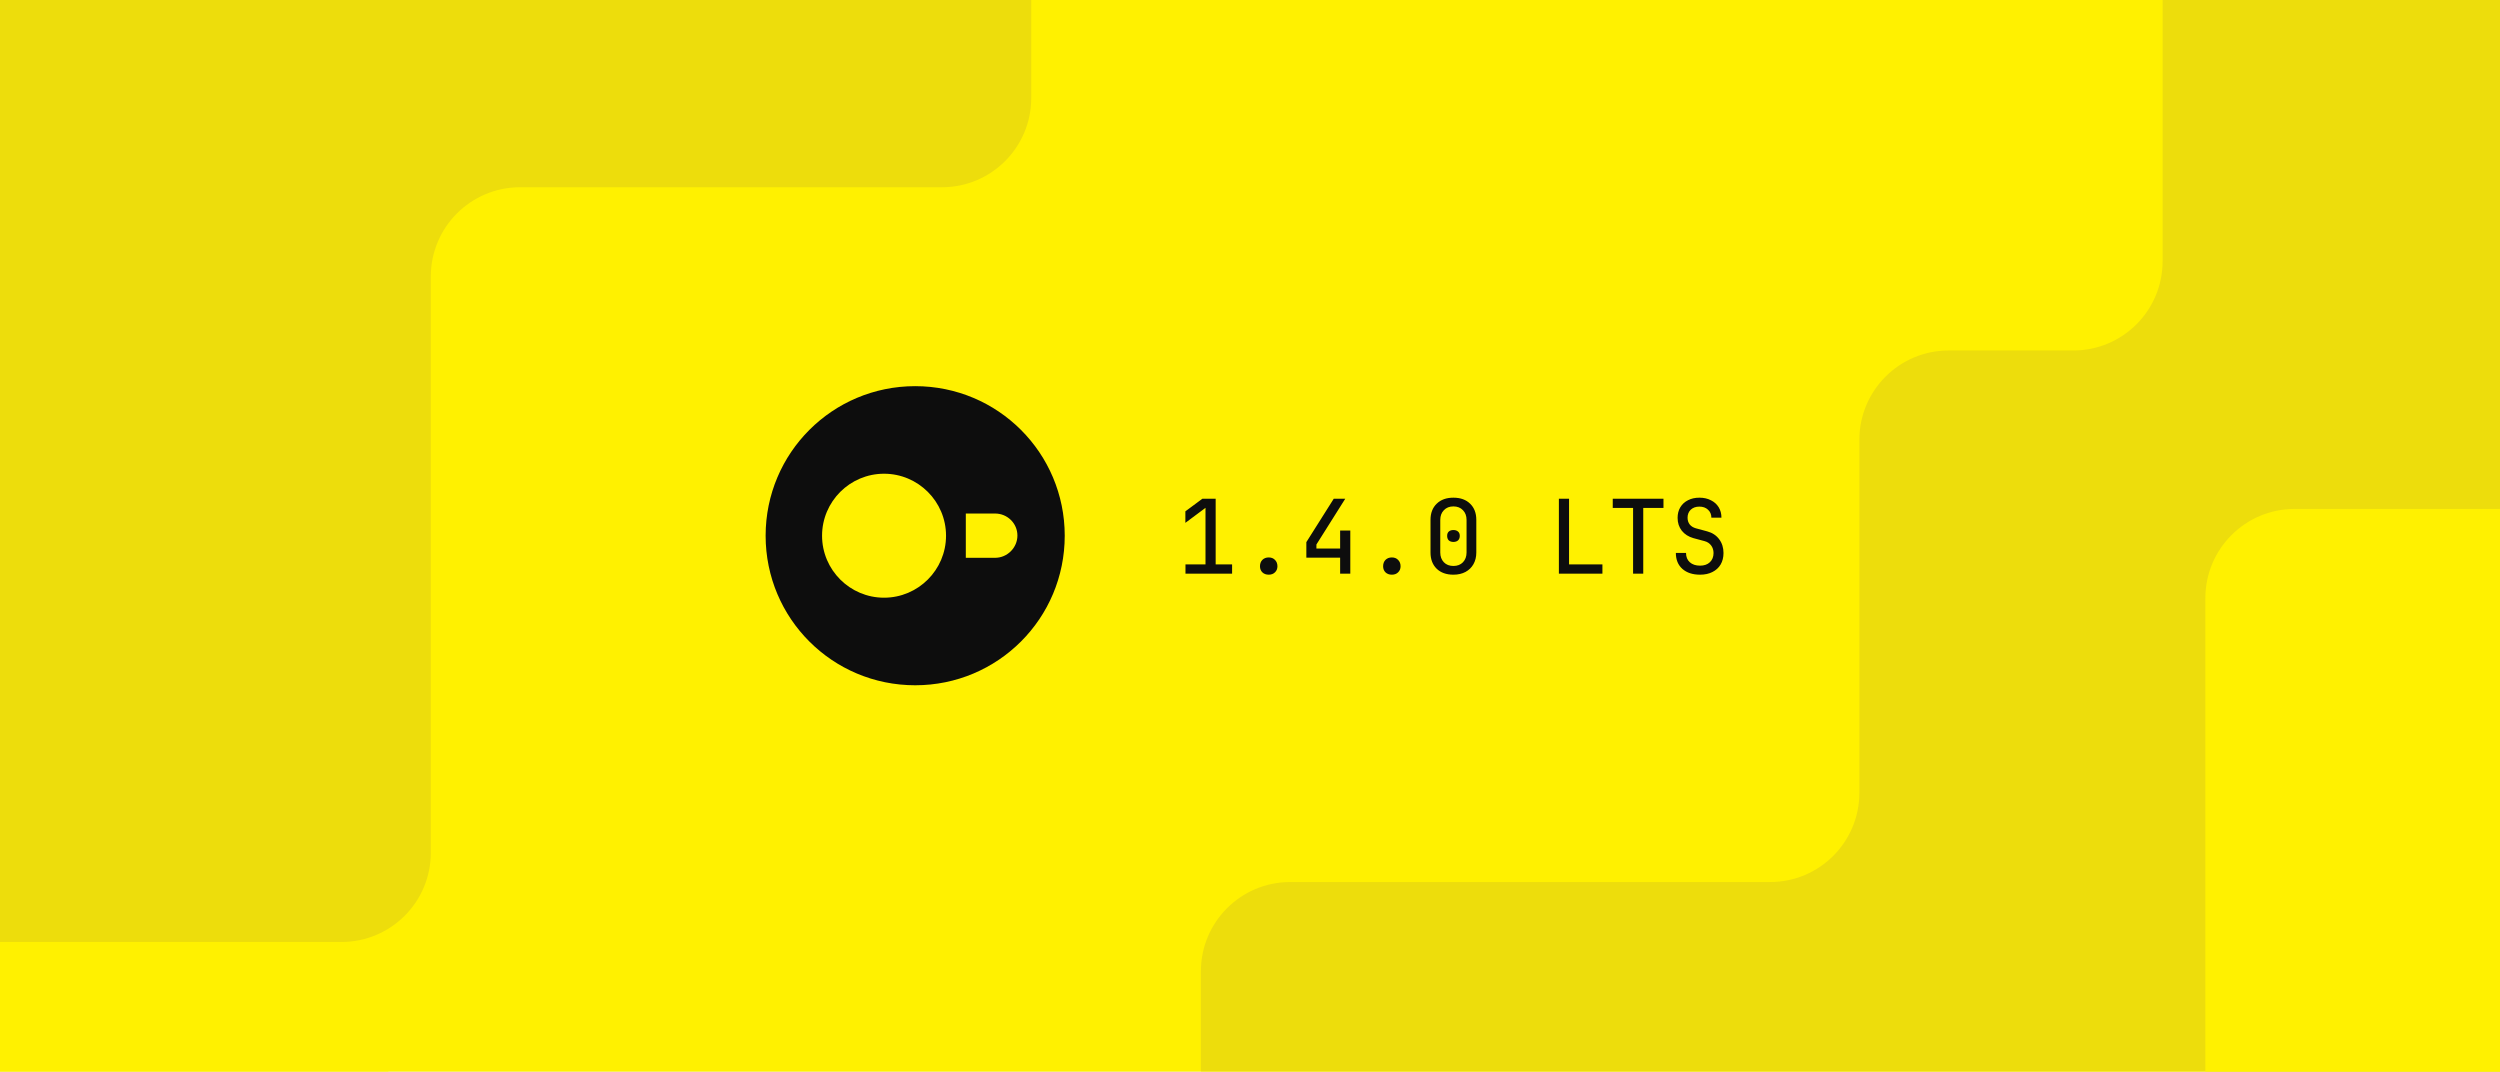
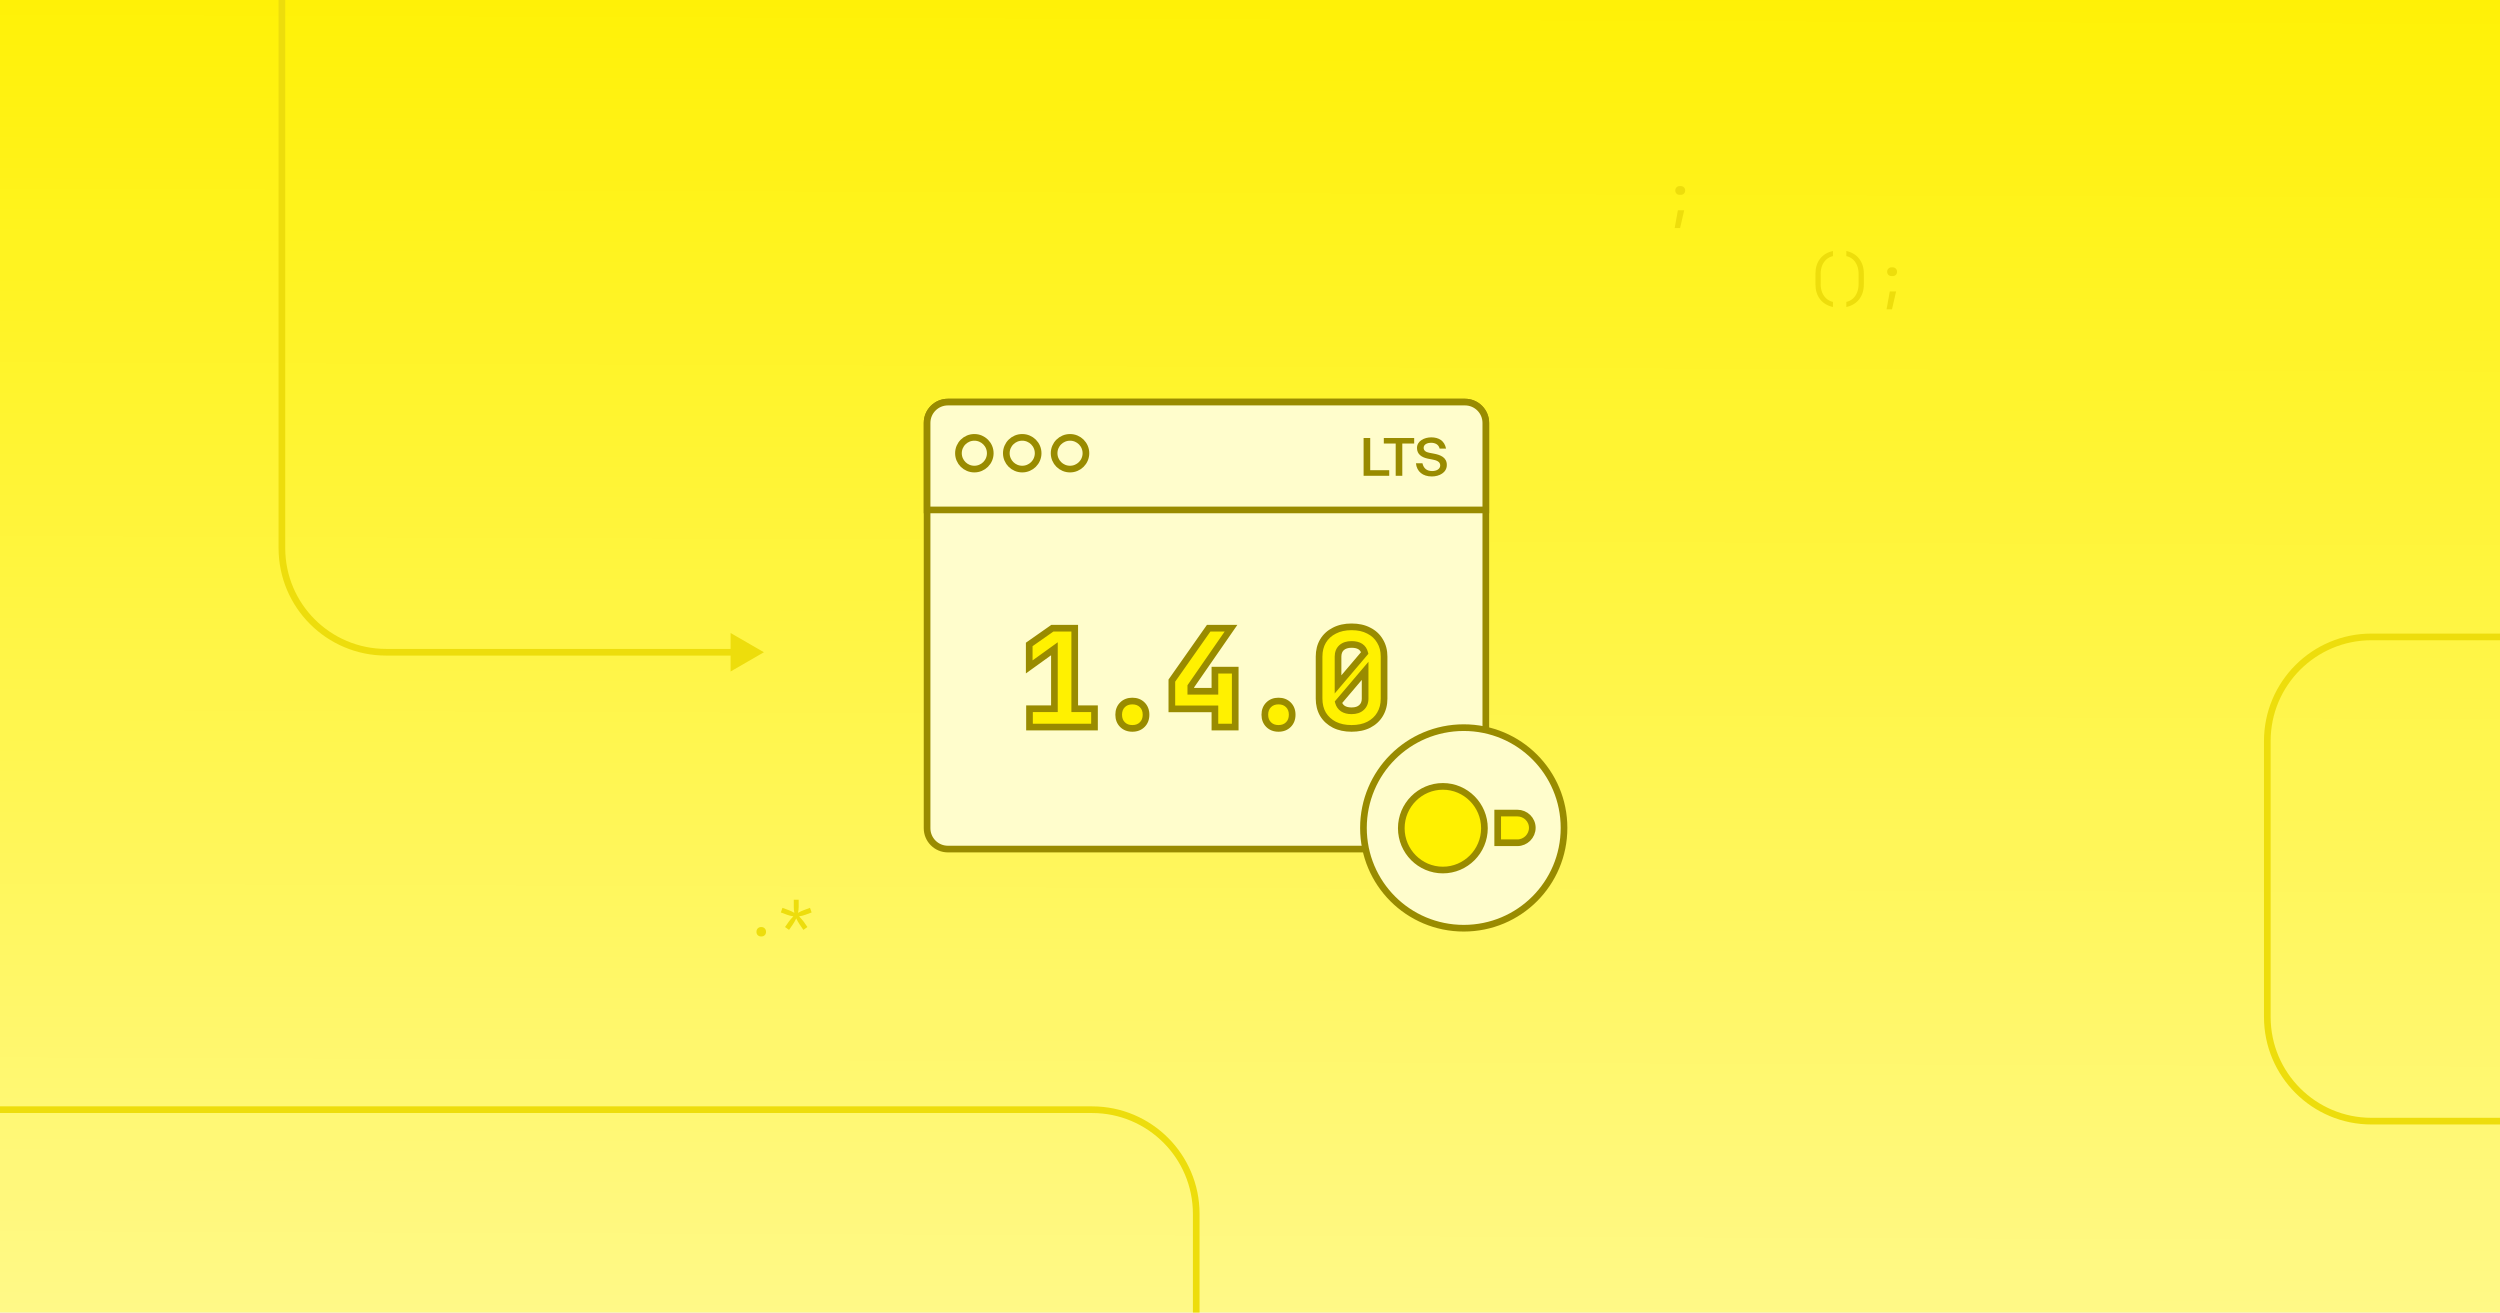
- <svg xmlns="http://www.w3.org/2000/svg" width="560" height="240" fill="none" viewBox="0 0 560 240">
-   <g clip-path="url(#clip0_5938_26585)">
-     <rect width="560" height="240" fill="#FFF100" />
-     <g clip-path="url(#clip1_5938_26585)">
-       <rect width="560" height="240" fill="#FFF100" />
-       <path fill="#FFF100" d="M-137 100L9.615 100L67 100C78.046 100 87 108.954 87 120L87 340C87 351.046 78.046 360 67 360L-137 360C-148.046 360 -157 351.046 -157 340L-157 120C-157 108.954 -148.046 100 -137 100Z" />
-       <path fill="#EDDD0C" d="M231 21.944L231 -24C231 -35.046 222.046 -44 211 -44L-11 -44C-22.046 -44 -31 -35.046 -31 -24L-31 191C-31 202.046 -22.046 211 -11 211L76.5 211C87.546 211 96.5 202.046 96.5 191L96.5 61.944C96.5 50.898 105.454 41.944 116.5 41.944L211 41.944C222.046 41.944 231 32.99 231 21.944Z" />
-       <path fill="#EDDD0C" d="M396.5 197.576L289 197.576C277.954 197.576 269 206.53 269 217.576L269 256C269 267.046 277.954 276 289 276L611.5 276C622.546 276 631.5 267.046 631.5 256L631.5 -28C631.5 -39.046 622.546 -48 611.5 -48L504.424 -48C493.378 -48 484.424 -39.046 484.424 -28L484.424 58.509C484.424 69.555 475.47 78.509 464.424 78.509L436.5 78.509C425.454 78.509 416.5 87.463 416.5 98.509L416.5 177.576C416.5 188.622 407.546 197.576 396.5 197.576Z" />
-       <path fill="#FFF100" d="M514 114C502.954 114 494 122.954 494 134V294C494 305.046 502.954 314 514 314H612C623.046 314 632 305.046 632 294V134C632 122.954 623.046 114 612 114H514Z" />
-     </g>
-     <path fill="#0D0D0D" d="M205 153.5C186.467 153.5 171.5 138.533 171.5 120C171.5 101.467 186.467 86.5 205 86.5C223.533 86.5 238.5 101.467 238.5 120C238.5 138.533 223.533 153.5 205 153.5Z" />
-     <path fill="#FFF100" d="M222.913 115.031H216.341V124.948H222.913C225.637 124.948 227.902 122.684 227.902 119.959C227.902 117.214 225.637 115.031 222.913 115.031Z" />
-     <path fill="#FFF100" d="M184.142 120C184.142 127.654 190.373 133.885 198.026 133.885C205.68 133.885 211.911 127.654 211.911 120C211.911 112.346 205.68 106.115 198.026 106.115C190.373 106.115 184.142 112.346 184.142 120Z" />
-     <path fill="#0D0D0D" d="M265.547 128.5V126.43H270.032V113.757L265.524 117.115V114.539L269.342 111.71H272.309V126.43H275.989V128.5H265.547ZM284.191 128.73C283.608 128.73 283.133 128.554 282.765 128.201C282.412 127.848 282.236 127.396 282.236 126.844C282.236 126.261 282.412 125.786 282.765 125.418C283.133 125.05 283.608 124.866 284.191 124.866C284.774 124.866 285.241 125.05 285.594 125.418C285.962 125.786 286.146 126.261 286.146 126.844C286.146 127.396 285.962 127.848 285.594 128.201C285.241 128.554 284.774 128.73 284.191 128.73ZM300.19 128.5V124.912H292.623V121.439L298.764 111.71H301.34L294.877 121.968V122.865H300.19V118.84H302.467V128.5H300.19ZM311.773 128.73C311.19 128.73 310.715 128.554 310.347 128.201C309.994 127.848 309.818 127.396 309.818 126.844C309.818 126.261 309.994 125.786 310.347 125.418C310.715 125.05 311.19 124.866 311.773 124.866C312.356 124.866 312.823 125.05 313.176 125.418C313.544 125.786 313.728 126.261 313.728 126.844C313.728 127.396 313.544 127.848 313.176 128.201C312.823 128.554 312.356 128.73 311.773 128.73ZM325.564 128.73C323.985 128.73 322.735 128.285 321.815 127.396C320.895 126.491 320.435 125.28 320.435 123.762V116.448C320.435 114.93 320.895 113.726 321.815 112.837C322.735 111.932 323.985 111.48 325.564 111.48C327.143 111.48 328.393 111.932 329.313 112.837C330.233 113.726 330.693 114.93 330.693 116.448V123.762C330.693 124.759 330.478 125.633 330.049 126.384C329.635 127.12 329.045 127.695 328.278 128.109C327.511 128.523 326.607 128.73 325.564 128.73ZM325.564 126.775C326.453 126.775 327.166 126.499 327.703 125.947C328.24 125.38 328.508 124.651 328.508 123.762V116.448C328.508 115.559 328.24 114.838 327.703 114.286C327.166 113.719 326.453 113.435 325.564 113.435C324.675 113.435 323.962 113.719 323.425 114.286C322.888 114.838 322.62 115.559 322.62 116.448V123.762C322.62 124.651 322.888 125.38 323.425 125.947C323.962 126.499 324.675 126.775 325.564 126.775ZM325.564 121.393C325.135 121.393 324.79 121.278 324.529 121.048C324.284 120.803 324.161 120.465 324.161 120.036C324.161 119.607 324.284 119.285 324.529 119.07C324.79 118.84 325.135 118.725 325.564 118.725C325.993 118.725 326.338 118.84 326.599 119.07C326.86 119.285 326.99 119.607 326.99 120.036C326.99 120.465 326.86 120.803 326.599 121.048C326.338 121.278 325.993 121.393 325.564 121.393ZM349.19 128.5V111.71H351.467V126.43H358.942V128.5H349.19ZM365.81 128.5V113.78H361.256V111.71H372.618V113.78H368.087V128.5H365.81ZM380.82 128.73C379.164 128.73 377.845 128.301 376.864 127.442C375.883 126.568 375.392 125.372 375.392 123.854H377.669C377.669 124.743 377.953 125.441 378.52 125.947C379.087 126.453 379.854 126.706 380.82 126.706C381.74 126.706 382.468 126.453 383.005 125.947C383.557 125.426 383.833 124.736 383.833 123.877C383.833 123.233 383.657 122.673 383.304 122.198C382.951 121.707 382.453 121.378 381.809 121.209L379.325 120.542C378.236 120.235 377.37 119.683 376.726 118.886C376.097 118.073 375.783 117.115 375.783 116.011C375.783 115.106 375.982 114.317 376.381 113.642C376.795 112.952 377.37 112.423 378.106 112.055C378.842 111.672 379.693 111.48 380.659 111.48C381.64 111.48 382.499 111.672 383.235 112.055C383.986 112.423 384.569 112.944 384.983 113.619C385.397 114.294 385.604 115.076 385.604 115.965H383.35C383.35 115.229 383.097 114.631 382.591 114.171C382.1 113.711 381.456 113.481 380.659 113.481C379.862 113.481 379.218 113.711 378.727 114.171C378.252 114.631 378.014 115.229 378.014 115.965C378.014 116.563 378.175 117.069 378.497 117.483C378.819 117.882 379.271 118.165 379.854 118.334L382.407 119.024C383.557 119.331 384.454 119.921 385.098 120.795C385.742 121.654 386.064 122.681 386.064 123.877C386.064 124.858 385.849 125.717 385.42 126.453C384.991 127.174 384.377 127.733 383.58 128.132C382.798 128.531 381.878 128.73 380.82 128.73Z" />
+ <svg xmlns="http://www.w3.org/2000/svg" width="1200" height="630" viewBox="0 0 1200 630" fill="none">
+   <g clip-path="url(#clip0_17621_12608)">
+     <rect width="1200" height="630" fill="url(#paint0_linear_17621_12608)" />
+     <path d="M366.687 313.075L350.687 303.838L350.687 322.313L366.687 313.075ZM185.312 313.075L185.312 314.675L185.312 313.075ZM135.313 -129.779L133.713 -129.779L133.712 263.075L135.312 263.075L136.912 263.075L136.913 -129.779L135.313 -129.779ZM185.312 313.075L185.312 314.675L352.287 314.675L352.287 313.075L352.287 311.475L185.312 311.475L185.312 313.075ZM135.312 263.075L133.712 263.075C133.712 291.573 156.815 314.675 185.312 314.675L185.312 313.075L185.312 311.475C158.582 311.475 136.912 289.806 136.912 263.075L135.312 263.075Z" fill="#EDDD0C" />
+     <path d="M-65.438 532.654L524.191 532.654C551.806 532.654 574.191 555.039 574.191 582.654L574.191 672.17" stroke="#EDDD0C" stroke-width="3.2" stroke-linecap="round" stroke-linejoin="round" />
+     <path d="M1234.29 538.148L1138.31 538.148C1110.7 538.148 1088.31 515.763 1088.31 488.148L1088.31 355.717C1088.31 328.103 1110.7 305.717 1138.31 305.717L1248.3 305.717" stroke="#EDDD0C" stroke-width="3.2" />
+     <path d="M806.225 93.52C805.609 93.52 805.105 93.324 804.713 92.932C804.321 92.54 804.125 92.036 804.125 91.42C804.125 90.823 804.321 90.328 804.713 89.936C805.124 89.525 805.628 89.32 806.225 89.32H806.785C807.383 89.32 807.877 89.525 808.269 89.936C808.68 90.328 808.885 90.823 808.885 91.42C808.885 92.036 808.689 92.54 808.297 92.932C807.905 93.324 807.401 93.52 806.785 93.52H806.225ZM803.845 109.48L805.385 100.912H808.409L806.449 109.48H803.845Z" fill="#EDDD0C" />
+     <path d="M879.816 147.36C877.147 146.763 875.075 145.512 873.6 143.608C872.144 141.704 871.416 139.315 871.416 136.44V131.4C871.416 128.525 872.144 126.136 873.6 124.232C875.075 122.328 877.147 121.077 879.816 120.48V122.916C878.622 123.196 877.576 123.728 876.68 124.512C875.803 125.296 875.122 126.276 874.636 127.452C874.17 128.609 873.936 129.925 873.936 131.4V136.44C873.936 137.896 874.17 139.212 874.636 140.388C875.122 141.564 875.803 142.544 876.68 143.328C877.576 144.112 878.622 144.644 879.816 144.924V147.36ZM886.245 147.36V144.924C887.459 144.644 888.504 144.112 889.381 143.328C890.259 142.544 890.931 141.564 891.397 140.388C891.883 139.212 892.125 137.896 892.125 136.44V131.4C892.125 129.925 891.883 128.609 891.397 127.452C890.931 126.276 890.259 125.296 889.381 124.512C888.504 123.728 887.459 123.196 886.245 122.916V120.48C888.915 121.077 890.977 122.328 892.433 124.232C893.908 126.136 894.645 128.525 894.645 131.4V136.44C894.645 139.315 893.908 141.704 892.433 143.608C890.977 145.512 888.915 146.763 886.245 147.36ZM907.934 132.52C907.318 132.52 906.814 132.324 906.422 131.932C906.03 131.54 905.834 131.036 905.834 130.42C905.834 129.823 906.03 129.328 906.422 128.936C906.833 128.525 907.337 128.32 907.934 128.32H908.494C909.092 128.32 909.586 128.525 909.978 128.936C910.389 129.328 910.594 129.823 910.594 130.42C910.594 131.036 910.398 131.54 910.006 131.932C909.614 132.324 909.11 132.52 908.494 132.52H907.934ZM905.554 148.48L907.094 139.912H910.118L908.158 148.48H905.554Z" fill="#EDDD0C" />
+     <path d="M365.4 449.51C364.709 449.51 364.149 449.305 363.72 448.894C363.309 448.484 363.104 447.952 363.104 447.298C363.104 446.608 363.309 446.048 363.72 445.618C364.149 445.189 364.709 444.974 365.4 444.974C366.091 444.974 366.641 445.189 367.052 445.618C367.481 446.048 367.696 446.608 367.696 447.298C367.696 447.952 367.481 448.484 367.052 448.894C366.641 449.305 366.091 449.51 365.4 449.51ZM378.745 446.346L376.813 444.974L378.633 442.37C378.876 442.034 379.202 441.624 379.613 441.138C380.042 440.653 380.444 440.224 380.817 439.85C380.294 439.776 379.744 439.664 379.165 439.514C378.586 439.365 378.129 439.225 377.793 439.094L374.797 437.974L375.581 435.762L378.605 436.882C378.922 436.994 379.342 437.172 379.865 437.414C380.388 437.657 380.864 437.909 381.293 438.17C381.2 437.685 381.125 437.19 381.069 436.686C381.032 436.164 381.013 435.725 381.013 435.37V431.87H383.365V435.37C383.365 435.725 383.337 436.164 383.281 436.686C383.225 437.19 383.15 437.685 383.057 438.17C383.505 437.909 383.981 437.657 384.485 437.414C385.008 437.172 385.437 436.994 385.773 436.882L388.797 435.762L389.581 437.974L386.585 439.094C386.249 439.225 385.792 439.365 385.213 439.514C384.634 439.664 384.084 439.776 383.561 439.85C383.934 440.224 384.336 440.662 384.765 441.166C385.194 441.652 385.521 442.053 385.745 442.37L387.565 444.974L385.633 446.346L383.813 443.714C383.589 443.397 383.318 442.958 383.001 442.398C382.684 441.838 382.413 441.316 382.189 440.83C381.965 441.316 381.694 441.838 381.377 442.398C381.06 442.94 380.789 443.378 380.565 443.714L378.745 446.346Z" fill="#EDDD0C" />
  </g>
+   <rect x="445" y="193" width="268.19" height="214.552" rx="10" fill="#FFFDCC" stroke="#998B00" stroke-width="3.2" stroke-miterlimit="10" />
+   <path d="M445 203C445 197.477 449.477 193 455 193H703.19C708.713 193 713.19 197.477 713.19 203V244.756H445V203Z" fill="#FFFDCC" stroke="#998B00" stroke-width="3.2" stroke-miterlimit="10" />
+   <path d="M657.702 210.254V225.704H666.827V228.379H654.527V210.254H657.702ZM669.931 228.379V212.904H664.231V210.254H678.806V212.904H673.106V228.379H669.931ZM687.576 220.579L685.376 220.154C682.501 219.554 680.151 218.104 680.151 215.029C680.151 211.654 683.676 209.929 687.001 209.929C690.601 209.929 693.376 211.554 694.101 215.329H691.026C690.501 213.154 688.626 212.529 686.826 212.529C685.426 212.529 683.351 213.154 683.351 214.929C683.351 216.329 684.476 217.029 686.051 217.329L688.276 217.754C691.451 218.354 694.476 219.554 694.476 223.179C694.476 226.854 690.851 228.704 687.276 228.704C682.951 228.704 680.051 226.379 679.651 222.379H682.776C683.351 224.879 684.926 226.104 687.426 226.104C689.576 226.104 691.301 225.129 691.301 223.379C691.301 221.504 689.301 220.904 687.576 220.579Z" fill="#998B00" />
+   <path d="M467.691 225.159C471.908 225.159 475.326 221.751 475.326 217.548C475.326 213.345 471.908 209.938 467.691 209.938C463.473 209.938 460.055 213.345 460.055 217.548C460.055 221.751 463.473 225.159 467.691 225.159Z" fill="#FFFDCC" stroke="#998B00" stroke-width="3.2" stroke-miterlimit="10" />
+   <path d="M490.671 225.159C494.888 225.159 498.307 221.751 498.307 217.548C498.307 213.345 494.888 209.938 490.671 209.938C486.454 209.938 483.035 213.345 483.035 217.548C483.035 221.751 486.454 225.159 490.671 225.159Z" fill="#FFFDCC" stroke="#998B00" stroke-width="3.2" stroke-miterlimit="10" />
+   <path d="M513.611 225.159C517.828 225.159 521.246 221.751 521.246 217.548C521.246 213.345 517.828 209.938 513.611 209.938C509.393 209.938 505.975 213.345 505.975 217.548C505.975 221.751 509.393 225.159 513.611 225.159Z" fill="#FFFDCC" stroke="#998B00" stroke-width="3.2" stroke-miterlimit="10" />
+   <path d="M494.159 348.98V340.205H506.119V311.41L494.029 320.12V309.33L505.144 301.53H515.869V340.205H525.359V348.98H494.159ZM543.534 349.63C541.584 349.63 540.002 349.024 538.789 347.81C537.575 346.597 536.969 345.015 536.969 343.065C536.969 341.115 537.575 339.534 538.789 338.32C540.002 337.107 541.584 336.5 543.534 336.5C545.484 336.5 547.065 337.107 548.279 338.32C549.492 339.534 550.099 341.115 550.099 343.065C550.099 345.015 549.492 346.597 548.279 347.81C547.065 349.024 545.484 349.63 543.534 349.63ZM583.158 348.98V340.27H562.488V326.685L580.168 301.53H590.893L571.588 329.415V331.82H583.158V321.68H592.908V348.98H583.158ZM613.683 349.63C611.733 349.63 610.151 349.024 608.938 347.81C607.725 346.597 607.118 345.015 607.118 343.065C607.118 341.115 607.725 339.534 608.938 338.32C610.151 337.107 611.733 336.5 613.683 336.5C615.633 336.5 617.215 337.107 618.428 338.32C619.641 339.534 620.248 341.115 620.248 343.065C620.248 345.015 619.641 346.597 618.428 347.81C617.215 349.024 615.633 349.63 613.683 349.63ZM648.758 349.63C645.594 349.63 642.843 349.045 640.503 347.875C638.163 346.662 636.343 344.994 635.043 342.87C633.786 340.704 633.158 338.19 633.158 335.33V315.18C633.158 312.32 633.786 309.829 635.043 307.705C636.343 305.539 638.163 303.87 640.503 302.7C642.843 301.487 645.594 300.88 648.758 300.88C651.964 300.88 654.716 301.487 657.013 302.7C659.353 303.87 661.151 305.539 662.408 307.705C663.708 309.829 664.358 312.32 664.358 315.18V335.33C664.358 338.19 663.708 340.704 662.408 342.87C661.151 344.994 659.353 346.662 657.013 347.875C654.716 349.045 651.964 349.63 648.758 349.63ZM642.258 315.18V328.505L655.063 313.425C654.369 310.695 652.268 309.33 648.758 309.33C646.721 309.33 645.118 309.85 643.948 310.89C642.821 311.93 642.258 313.36 642.258 315.18ZM648.758 341.18C650.794 341.18 652.376 340.66 653.503 339.62C654.673 338.58 655.258 337.15 655.258 335.33V322.005L642.453 337.085C642.799 338.385 643.514 339.404 644.598 340.14C645.681 340.834 647.068 341.18 648.758 341.18Z" fill="#FFF100" />
+   <path d="M494.159 348.98H492.559V350.58H494.159V348.98ZM494.159 340.205V338.605H492.559V340.205H494.159ZM506.119 340.205V341.805H507.719V340.205H506.119ZM506.119 311.41H507.719V308.286L505.184 310.112L506.119 311.41ZM494.029 320.12H492.429V323.245L494.964 321.419L494.029 320.12ZM494.029 309.33L493.11 308.021L492.429 308.499V309.33H494.029ZM505.144 301.53V299.93H504.639L504.225 300.221L505.144 301.53ZM515.869 301.53H517.469V299.93H515.869V301.53ZM515.869 340.205H514.269V341.805H515.869V340.205ZM525.359 340.205H526.959V338.605H525.359V340.205ZM525.359 348.98V350.58H526.959V348.98H525.359ZM494.159 348.98H495.759V340.205H494.159H492.559V348.98H494.159ZM494.159 340.205V341.805H506.119V340.205V338.605H494.159V340.205ZM506.119 340.205H507.719V311.41H506.119H504.519V340.205H506.119ZM506.119 311.41L505.184 310.112L493.094 318.822L494.029 320.12L494.964 321.419L507.054 312.709L506.119 311.41ZM494.029 320.12H495.629V309.33H494.029H492.429V320.12H494.029ZM494.029 309.33L494.948 310.64L506.063 302.84L505.144 301.53L504.225 300.221L493.11 308.021L494.029 309.33ZM505.144 301.53V303.13H515.869V301.53V299.93H505.144V301.53ZM515.869 301.53H514.269V340.205H515.869H517.469V301.53H515.869ZM515.869 340.205V341.805H525.359V340.205V338.605H515.869V340.205ZM525.359 340.205H523.759V348.98H525.359H526.959V340.205H525.359ZM525.359 348.98V347.38H494.159V348.98V350.58H525.359V348.98ZM538.789 347.81L537.657 348.942V348.942L538.789 347.81ZM538.789 338.32L537.657 337.189V337.189L538.789 338.32ZM548.279 347.81L549.41 348.942L548.279 347.81ZM543.534 349.63V348.03C541.945 348.03 540.792 347.551 539.92 346.679L538.789 347.81L537.657 348.942C539.213 350.497 541.222 351.23 543.534 351.23V349.63ZM538.789 347.81L539.92 346.679C539.049 345.808 538.569 344.654 538.569 343.065H536.969H535.369C535.369 345.377 536.102 347.387 537.657 348.942L538.789 347.81ZM536.969 343.065H538.569C538.569 341.477 539.049 340.323 539.92 339.452L538.789 338.32L537.657 337.189C536.102 338.744 535.369 340.754 535.369 343.065H536.969ZM538.789 338.32L539.92 339.452C540.792 338.58 541.945 338.1 543.534 338.1V336.5V334.9C541.222 334.9 539.213 335.634 537.657 337.189L538.789 338.32ZM543.534 336.5V338.1C545.122 338.1 546.276 338.58 547.147 339.452L548.279 338.32L549.41 337.189C547.855 335.634 545.845 334.9 543.534 334.9V336.5ZM548.279 338.32L547.147 339.452C548.019 340.323 548.499 341.477 548.499 343.065H550.099H551.699C551.699 340.754 550.965 338.744 549.41 337.189L548.279 338.32ZM550.099 343.065H548.499C548.499 344.654 548.019 345.808 547.147 346.679L548.279 347.81L549.41 348.942C550.965 347.387 551.699 345.377 551.699 343.065H550.099ZM548.279 347.81L547.147 346.679C546.276 347.551 545.122 348.03 543.534 348.03V349.63V351.23C545.845 351.23 547.855 350.497 549.41 348.942L548.279 347.81ZM583.158 348.98H581.558V350.58H583.158V348.98ZM583.158 340.27H584.758V338.67H583.158V340.27ZM562.488 340.27H560.888V341.87H562.488V340.27ZM562.488 326.685L561.179 325.765L560.888 326.179V326.685H562.488ZM580.168 301.53V299.93H579.337L578.859 300.61L580.168 301.53ZM590.893 301.53L592.209 302.441L593.947 299.93H590.893V301.53ZM571.588 329.415L570.273 328.505L569.988 328.916V329.415H571.588ZM571.588 331.82H569.988V333.42H571.588V331.82ZM583.158 331.82V333.42H584.758V331.82H583.158ZM583.158 321.68V320.08H581.558V321.68H583.158ZM592.908 321.68H594.508V320.08H592.908V321.68ZM592.908 348.98V350.58H594.508V348.98H592.908ZM583.158 348.98H584.758V340.27H583.158H581.558V348.98H583.158ZM583.158 340.27V338.67H562.488V340.27V341.87H583.158V340.27ZM562.488 340.27H564.088V326.685H562.488H560.888V340.27H562.488ZM562.488 326.685L563.797 327.606L581.477 302.451L580.168 301.53L578.859 300.61L561.179 325.765L562.488 326.685ZM580.168 301.53V303.13H590.893V301.53V299.93H580.168V301.53ZM590.893 301.53L589.578 300.62L570.273 328.505L571.588 329.415L572.904 330.326L592.209 302.441L590.893 301.53ZM571.588 329.415H569.988V331.82H571.588H573.188V329.415H571.588ZM571.588 331.82V333.42H583.158V331.82V330.22H571.588V331.82ZM583.158 331.82H584.758V321.68H583.158H581.558V331.82H583.158ZM583.158 321.68V323.28H592.908V321.68V320.08H583.158V321.68ZM592.908 321.68H591.308V348.98H592.908H594.508V321.68H592.908ZM592.908 348.98V347.38H583.158V348.98V350.58H592.908V348.98ZM608.938 347.81L607.807 348.942V348.942L608.938 347.81ZM608.938 338.32L607.807 337.189V337.189L608.938 338.32ZM618.428 347.81L619.559 348.942L618.428 347.81ZM613.683 349.63V348.03C612.094 348.03 610.941 347.551 610.069 346.679L608.938 347.81L607.807 348.942C609.362 350.497 611.372 351.23 613.683 351.23V349.63ZM608.938 347.81L610.069 346.679C609.198 345.808 608.718 344.654 608.718 343.065H607.118H605.518C605.518 345.377 606.251 347.387 607.807 348.942L608.938 347.81ZM607.118 343.065H608.718C608.718 341.477 609.198 340.323 610.069 339.452L608.938 338.32L607.807 337.189C606.251 338.744 605.518 340.754 605.518 343.065H607.118ZM608.938 338.32L610.069 339.452C610.941 338.58 612.094 338.1 613.683 338.1V336.5V334.9C611.372 334.9 609.362 335.634 607.807 337.189L608.938 338.32ZM613.683 336.5V338.1C615.272 338.1 616.425 338.58 617.297 339.452L618.428 338.32L619.559 337.189C618.004 335.634 615.994 334.9 613.683 334.9V336.5ZM618.428 338.32L617.297 339.452C618.168 340.323 618.648 341.477 618.648 343.065H620.248H621.848C621.848 340.754 621.115 338.744 619.559 337.189L618.428 338.32ZM620.248 343.065H618.648C618.648 344.654 618.168 345.808 617.297 346.679L618.428 347.81L619.559 348.942C621.115 347.387 621.848 345.377 621.848 343.065H620.248ZM618.428 347.81L617.297 346.679C616.425 347.551 615.272 348.03 613.683 348.03V349.63V351.23C615.994 351.23 618.004 350.497 619.559 348.942L618.428 347.81ZM640.503 347.875L639.766 349.296L639.777 349.301L639.787 349.307L640.503 347.875ZM635.043 342.87L633.659 343.673L633.668 343.69L633.678 343.706L635.043 342.87ZM635.043 307.705L633.671 306.882L633.666 306.891L635.043 307.705ZM640.503 302.7L641.218 304.132L641.229 304.126L641.239 304.121L640.503 302.7ZM657.013 302.7L656.265 304.115L656.281 304.124L656.297 304.132L657.013 302.7ZM662.408 307.705L661.024 308.508L661.033 308.525L661.043 308.541L662.408 307.705ZM662.408 342.87L661.036 342.047L661.031 342.056L662.408 342.87ZM657.013 347.875L657.739 349.301L657.749 349.296L657.013 347.875ZM642.258 328.505H640.658V332.862L643.477 329.541L642.258 328.505ZM655.063 313.425L656.282 314.461L656.817 313.832L656.613 313.032L655.063 313.425ZM643.948 310.89L642.885 309.695L642.873 309.705L642.862 309.715L643.948 310.89ZM653.503 339.62L652.44 338.425L652.428 338.435L652.417 338.445L653.503 339.62ZM655.258 322.005H656.858V317.649L654.038 320.97L655.258 322.005ZM642.453 337.085L641.233 336.05L640.691 336.688L640.907 337.498L642.453 337.085ZM644.598 340.14L643.698 341.464L643.716 341.476L643.735 341.488L644.598 340.14ZM648.758 349.63V348.03C645.791 348.03 643.294 347.482 641.218 346.444L640.503 347.875L639.787 349.307C642.391 350.609 645.397 351.23 648.758 351.23V349.63ZM640.503 347.875L641.239 346.455C639.142 345.368 637.546 343.895 636.407 342.035L635.043 342.87L633.678 343.706C635.139 346.093 637.183 347.957 639.766 349.296L640.503 347.875ZM635.043 342.87L636.427 342.068C635.331 340.178 634.758 337.949 634.758 335.33H633.158H631.558C631.558 338.432 632.241 341.23 633.659 343.673L635.043 342.87ZM633.158 335.33H634.758V315.18H633.158H631.558V335.33H633.158ZM633.158 315.18H634.758C634.758 312.561 635.331 310.36 636.42 308.52L635.043 307.705L633.666 306.891C632.241 309.298 631.558 312.08 631.558 315.18H633.158ZM635.043 307.705L636.415 308.529C637.552 306.632 639.14 305.171 641.218 304.132L640.503 302.7L639.787 301.269C637.185 302.57 635.133 304.445 633.671 306.882L635.043 307.705ZM640.503 302.7L641.239 304.121C643.31 303.047 645.8 302.48 648.758 302.48V300.88V299.28C645.389 299.28 642.375 299.927 639.766 301.28L640.503 302.7ZM648.758 300.88V302.48C651.764 302.48 654.247 303.049 656.265 304.115L657.013 302.7L657.76 301.286C655.185 299.925 652.165 299.28 648.758 299.28V300.88ZM657.013 302.7L656.297 304.132C658.371 305.168 659.931 306.624 661.024 308.508L662.408 307.705L663.792 306.903C662.371 304.453 660.334 302.573 657.728 301.269L657.013 302.7ZM662.408 307.705L661.043 308.541C662.167 310.377 662.758 312.571 662.758 315.18H664.358H665.958C665.958 312.07 665.248 309.28 663.772 306.87L662.408 307.705ZM664.358 315.18H662.758V335.33H664.358H665.958V315.18H664.358ZM664.358 335.33H662.758C662.758 337.94 662.168 340.161 661.036 342.047L662.408 342.87L663.78 343.694C665.248 341.247 665.958 338.441 665.958 335.33H664.358ZM662.408 342.87L661.031 342.056C659.937 343.903 658.369 345.37 656.276 346.455L657.013 347.875L657.749 349.296C660.336 347.954 662.365 346.084 663.785 343.685L662.408 342.87ZM657.013 347.875L656.286 346.45C654.263 347.481 651.772 348.03 648.758 348.03V349.63V351.23C652.156 351.23 655.169 350.61 657.739 349.301L657.013 347.875ZM642.258 315.18H640.658V328.505H642.258H643.858V315.18H642.258ZM642.258 328.505L643.477 329.541L656.282 314.461L655.063 313.425L653.843 312.39L641.038 327.47L642.258 328.505ZM655.063 313.425L656.613 313.032C656.181 311.329 655.269 309.942 653.838 309.012C652.443 308.107 650.703 307.73 648.758 307.73V309.33V310.93C650.322 310.93 651.388 311.237 652.095 311.696C652.765 312.132 653.251 312.792 653.512 313.819L655.063 313.425ZM648.758 309.33V307.73C646.45 307.73 644.427 308.324 642.885 309.695L643.948 310.89L645.011 312.086C645.809 311.377 646.992 310.93 648.758 310.93V309.33ZM643.948 310.89L642.862 309.715C641.346 311.114 640.658 313.005 640.658 315.18H642.258H643.858C643.858 313.716 644.296 312.747 645.033 312.066L643.948 310.89ZM648.758 341.18V342.78C651.062 342.78 653.08 342.188 654.588 340.796L653.503 339.62L652.417 338.445C651.672 339.132 650.527 339.58 648.758 339.58V341.18ZM653.503 339.62L654.566 340.816C656.134 339.422 656.858 337.526 656.858 335.33H655.258H653.658C653.658 336.775 653.211 337.739 652.44 338.425L653.503 339.62ZM655.258 335.33H656.858V322.005H655.258H653.658V335.33H655.258ZM655.258 322.005L654.038 320.97L641.233 336.05L642.453 337.085L643.672 338.121L656.477 323.041L655.258 322.005ZM642.453 337.085L640.907 337.498C641.349 339.158 642.287 340.504 643.698 341.464L644.598 340.14L645.497 338.817C644.741 338.303 644.249 337.613 643.999 336.673L642.453 337.085ZM644.598 340.14L643.735 341.488C645.145 342.391 646.856 342.78 648.758 342.78V341.18V339.58C647.279 339.58 646.217 339.277 645.46 338.793L644.598 340.14Z" fill="#998B00" />
+   <path d="M702.594 445.544C675.963 445.544 654.457 424.037 654.457 397.407C654.457 370.776 675.963 349.27 702.594 349.27C729.225 349.27 750.731 370.776 750.731 397.407C750.731 424.037 729.225 445.544 702.594 445.544Z" fill="#FFFDCC" stroke="#998B00" stroke-width="3.2" stroke-miterlimit="10" stroke-linecap="round" />
+   <path d="M728.336 390.275H718.893V404.526H728.336C732.251 404.526 735.504 401.273 735.504 397.358C735.504 393.414 732.251 390.275 728.336 390.275Z" fill="#FFF100" stroke="#998B00" stroke-width="3.2" stroke-miterlimit="10" stroke-linecap="round" />
+   <path d="M672.623 397.54C672.623 408.607 681.577 417.617 692.575 417.617C703.572 417.617 712.526 408.607 712.526 397.54C712.526 386.473 703.572 377.463 692.575 377.463C681.577 377.463 672.623 386.473 672.623 397.54Z" fill="#FFF100" stroke="#998B00" stroke-width="3.2" stroke-miterlimit="10" stroke-linecap="round" />
  <defs>
-     <clipPath id="clip0_5938_26585">
-       <rect width="560" height="240" fill="#fff" />
-     </clipPath>
-     <clipPath id="clip1_5938_26585">
-       <rect width="560" height="240" fill="#fff" />
+     <linearGradient id="paint0_linear_17621_12608" x1="589" y1="-32.417" x2="586.007" y2="767.006" gradientUnits="userSpaceOnUse">
+       <stop stop-color="#FFF100" />
+       <stop offset="0.939" stop-color="#FFFA99" />
+     </linearGradient>
+     <clipPath id="clip0_17621_12608">
+       <rect width="1200" height="630" fill="white" />
    </clipPath>
  </defs>
</svg>
